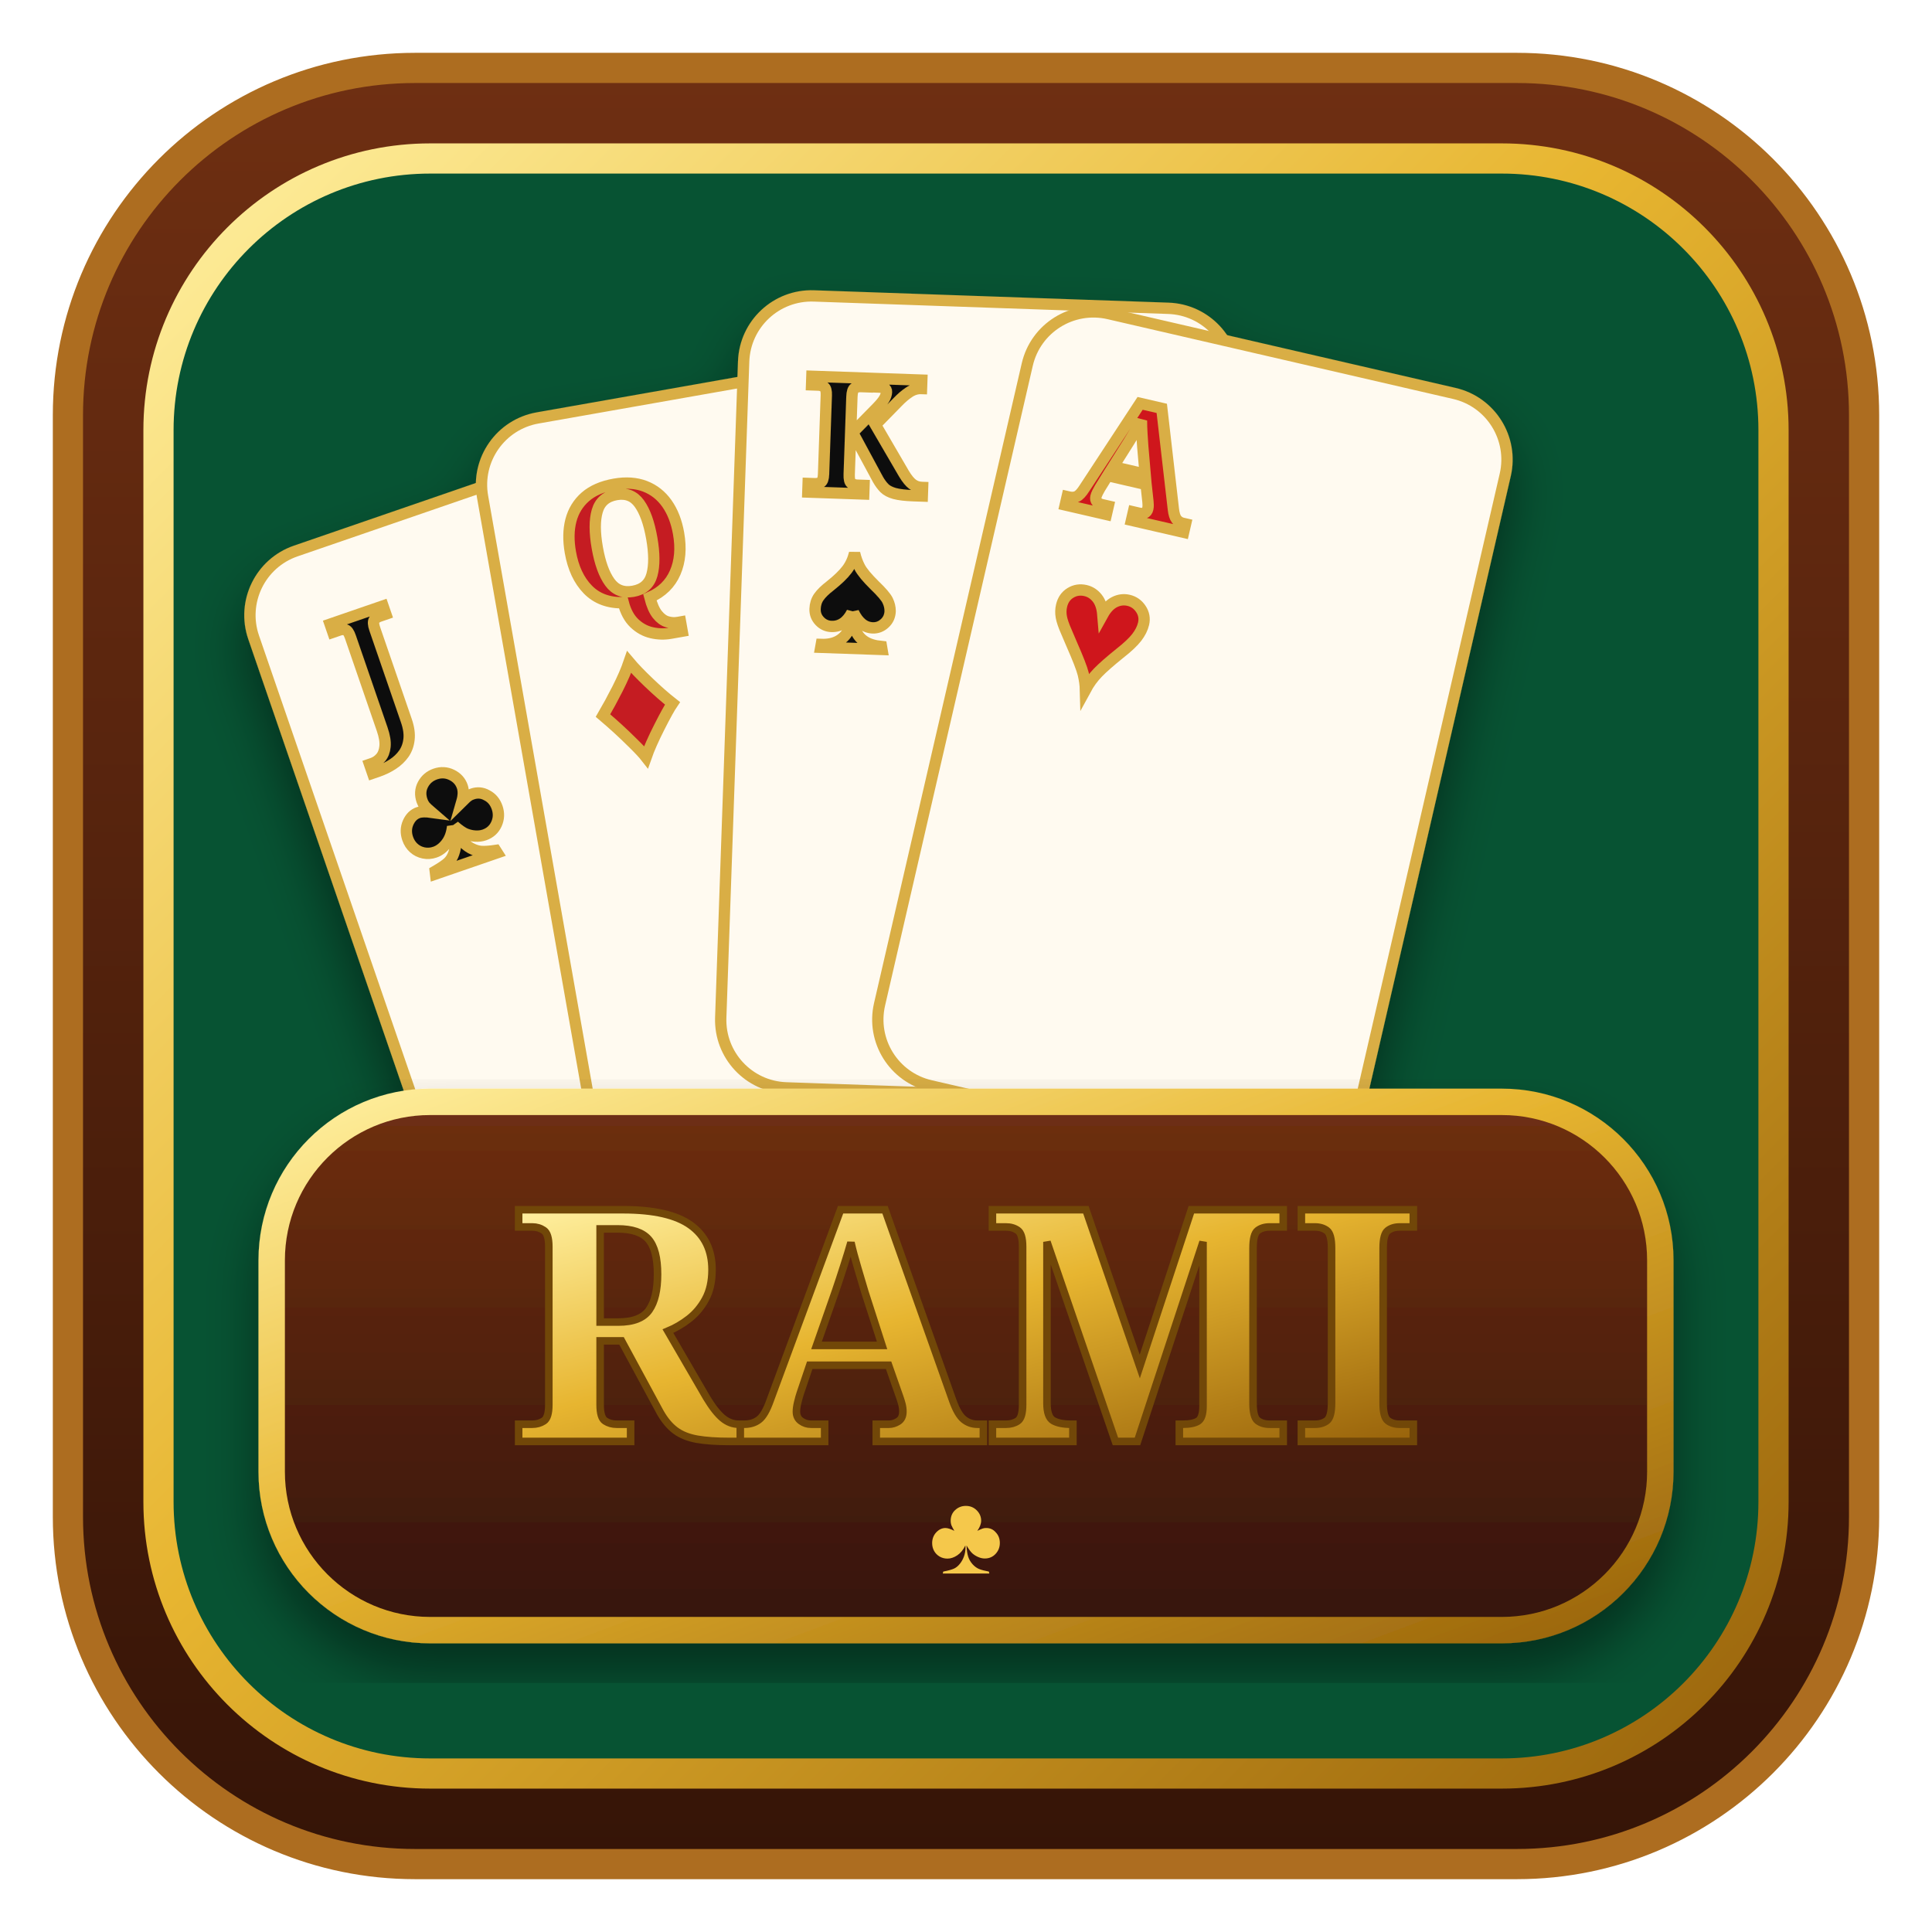
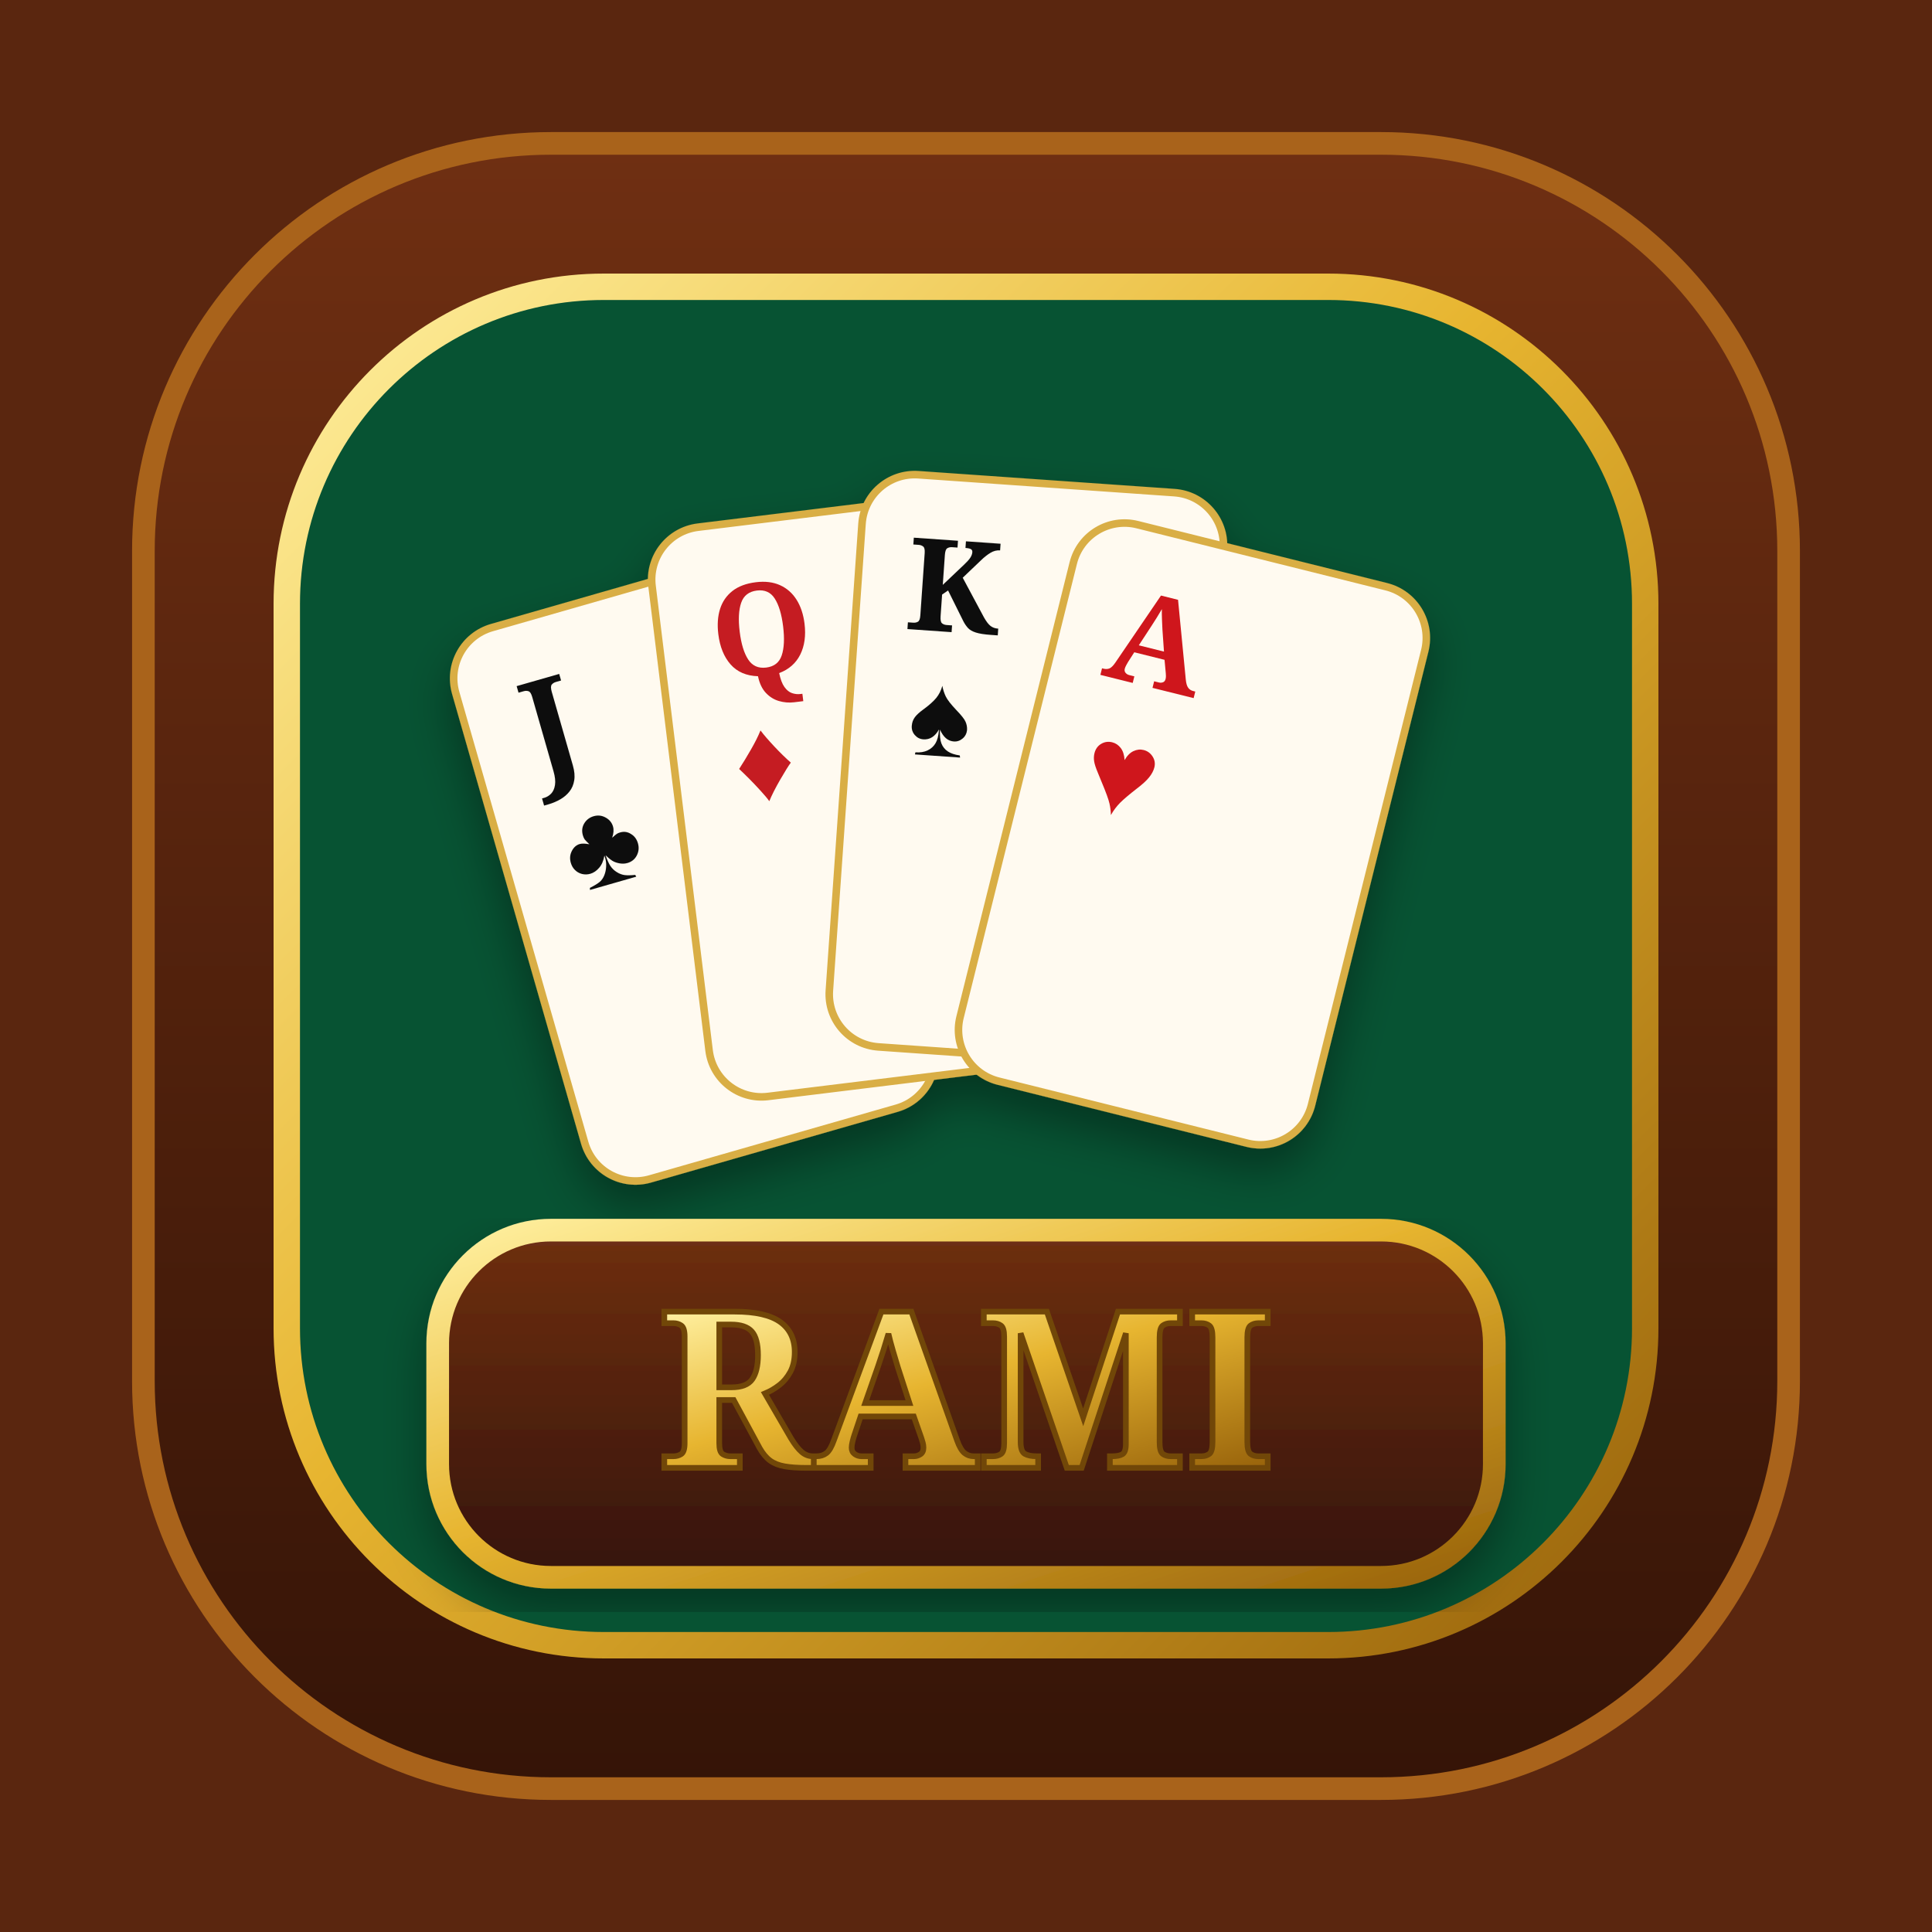
<svg xmlns="http://www.w3.org/2000/svg" width="512" height="512" viewBox="0 0 512 512">
  <defs>
    <linearGradient id="wood" x1="0" y1="0" x2="0" y2="1">
      <stop offset="0" stop-color="#6f2f12" />
      <stop offset="1" stop-color="#351407" />
    </linearGradient>
    <linearGradient id="gold" x1="0" y1="0" x2="1" y2="1">
      <stop offset="0" stop-color="#fff0a0" />
      <stop offset=".45" stop-color="#e7b530" />
      <stop offset="1" stop-color="#98630b" />
    </linearGradient>
    <filter id="shadow">
-       <feDropShadow dx="0" dy="8" stdDeviation="7" flood-opacity=".42" />
+       <feDropShadow dx="0" dy="6" stdDeviation="6" flood-opacity=".35" />
    </filter>
  </defs>
-   <rect x="18" y="18" width="476" height="476" rx="92" fill="url(#wood)" stroke="#ad6d20" stroke-width="8" />
-   <rect x="42" y="42" width="428" height="428" rx="72" fill="#075333" stroke="url(#gold)" stroke-width="8" />
-   <g filter="url(#shadow)" stroke="#d9ae45" stroke-width="3">
-     <g transform="translate(92 125) rotate(-19 65 105)">
-       <rect width="130" height="210" rx="18" fill="#fffaf0" />
-       <text x="19" y="52" font-size="43" font-family="serif" font-weight="700" fill="#111">J</text>
-       <text x="20" y="93" font-size="42" fill="#111">♣</text>
+   <rect width="512" height="512" fill="#5a260f" />
+   <rect x="38" y="38" width="436" height="436" rx="108" fill="url(#wood)" stroke="#a9631b" stroke-width="6" />
+   <rect x="76" y="76" width="360" height="360" rx="84" fill="#075333" stroke="url(#gold)" stroke-width="7" />
+   <g filter="url(#shadow)">
+     <g transform="translate(136 154) rotate(-16 48 76)">
+       <rect width="96" height="152" rx="14" fill="#fffaf0" stroke="#d9ae45" stroke-width="2" />
+       <text x="15" y="41" font-size="34" font-family="serif" font-weight="700" fill="#111">J</text>
+       <text x="16" y="74" font-size="31" fill="#111">♣</text>
    </g>
-     <g transform="translate(142 101) rotate(-10 65 105)">
-       <rect width="130" height="210" rx="18" fill="#fffaf0" />
-       <text x="18" y="52" font-size="43" font-family="serif" font-weight="700" fill="#c51d20">Q</text>
-       <text x="20" y="93" font-size="42" fill="#c51d20">♦</text>
+     <g transform="translate(180 135) rotate(-7 48 76)">
+       <rect width="96" height="152" rx="14" fill="#fffaf0" stroke="#d9ae45" stroke-width="2" />
+       <text x="14" y="41" font-size="34" font-family="serif" font-weight="700" fill="#c51d20">Q</text>
+       <text x="16" y="74" font-size="31" fill="#c51d20">♦</text>
    </g>
-     <g transform="translate(194 80) rotate(2 65 105)">
-       <rect width="130" height="210" rx="18" fill="#fffaf0" />
-       <text x="17" y="52" font-size="43" font-family="serif" font-weight="700" fill="#111">K</text>
-       <text x="20" y="93" font-size="42" fill="#111">♠</text>
+     <g transform="translate(224 128) rotate(4 48 76)">
+       <rect width="96" height="152" rx="14" fill="#fffaf0" stroke="#d9ae45" stroke-width="2" />
+       <text x="13" y="41" font-size="34" font-family="serif" font-weight="700" fill="#111">K</text>
+       <text x="16" y="74" font-size="31" fill="#111">♠</text>
    </g>
-     <g transform="translate(251 91) rotate(13 65 105)">
-       <rect width="130" height="210" rx="18" fill="#fffaf0" />
-       <text x="18" y="52" font-size="43" font-family="serif" font-weight="700" fill="#cf171b">A</text>
-       <text x="21" y="98" font-size="45" fill="#cf171b">♥</text>
+     <g transform="translate(268 145) rotate(14 48 76)">
+       <rect width="96" height="152" rx="14" fill="#fffaf0" stroke="#d9ae45" stroke-width="2" />
+       <text x="14" y="41" font-size="34" font-family="serif" font-weight="700" fill="#cf171b">A</text>
+       <text x="16" y="76" font-size="33" fill="#cf171b">♥</text>
    </g>
  </g>
-   <rect x="72" y="292" width="368" height="140" rx="42" fill="url(#wood)" stroke="url(#gold)" stroke-width="7" filter="url(#shadow)" />
-   <text x="256" y="382" text-anchor="middle" font-size="86" font-family="serif" font-weight="900" fill="url(#gold)" stroke="#714708" stroke-width="2">RAMI</text>
-   <text x="256" y="417" text-anchor="middle" font-size="30" fill="#f5c84b">♣</text>
+   <rect x="116" y="326" width="280" height="92" rx="30" fill="url(#wood)" stroke="url(#gold)" stroke-width="6" filter="url(#shadow)" />
+   <text x="256" y="389" text-anchor="middle" font-size="58" font-family="serif" font-weight="900" fill="url(#gold)" stroke="#714708" stroke-width="1.5">RAMI</text>
</svg>
